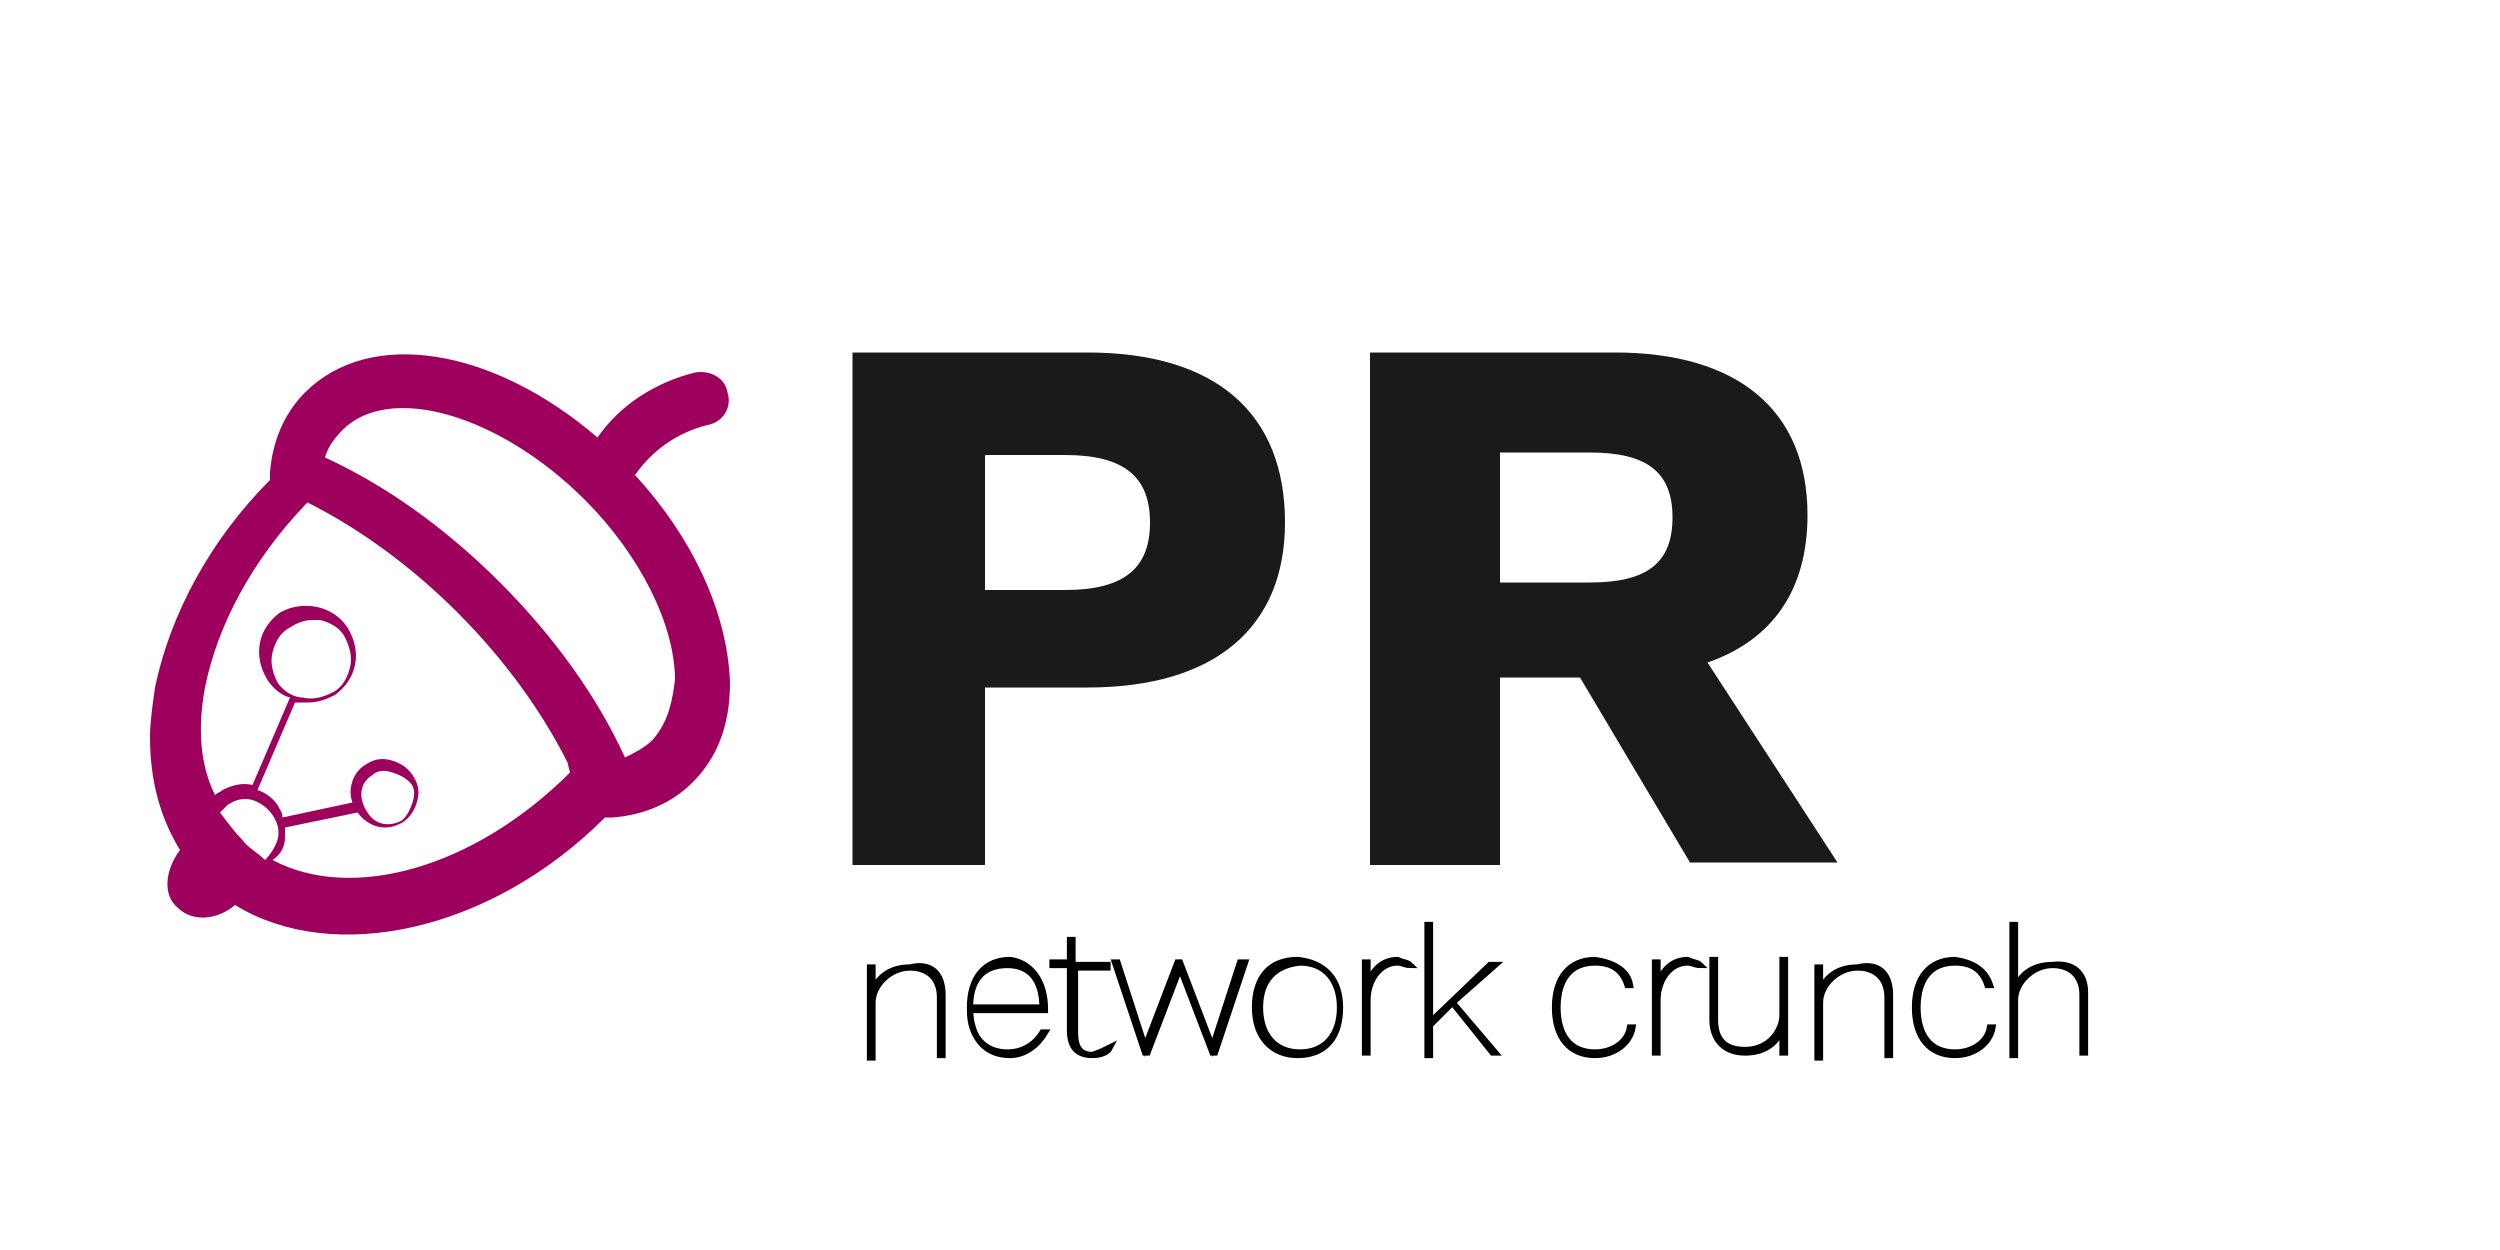
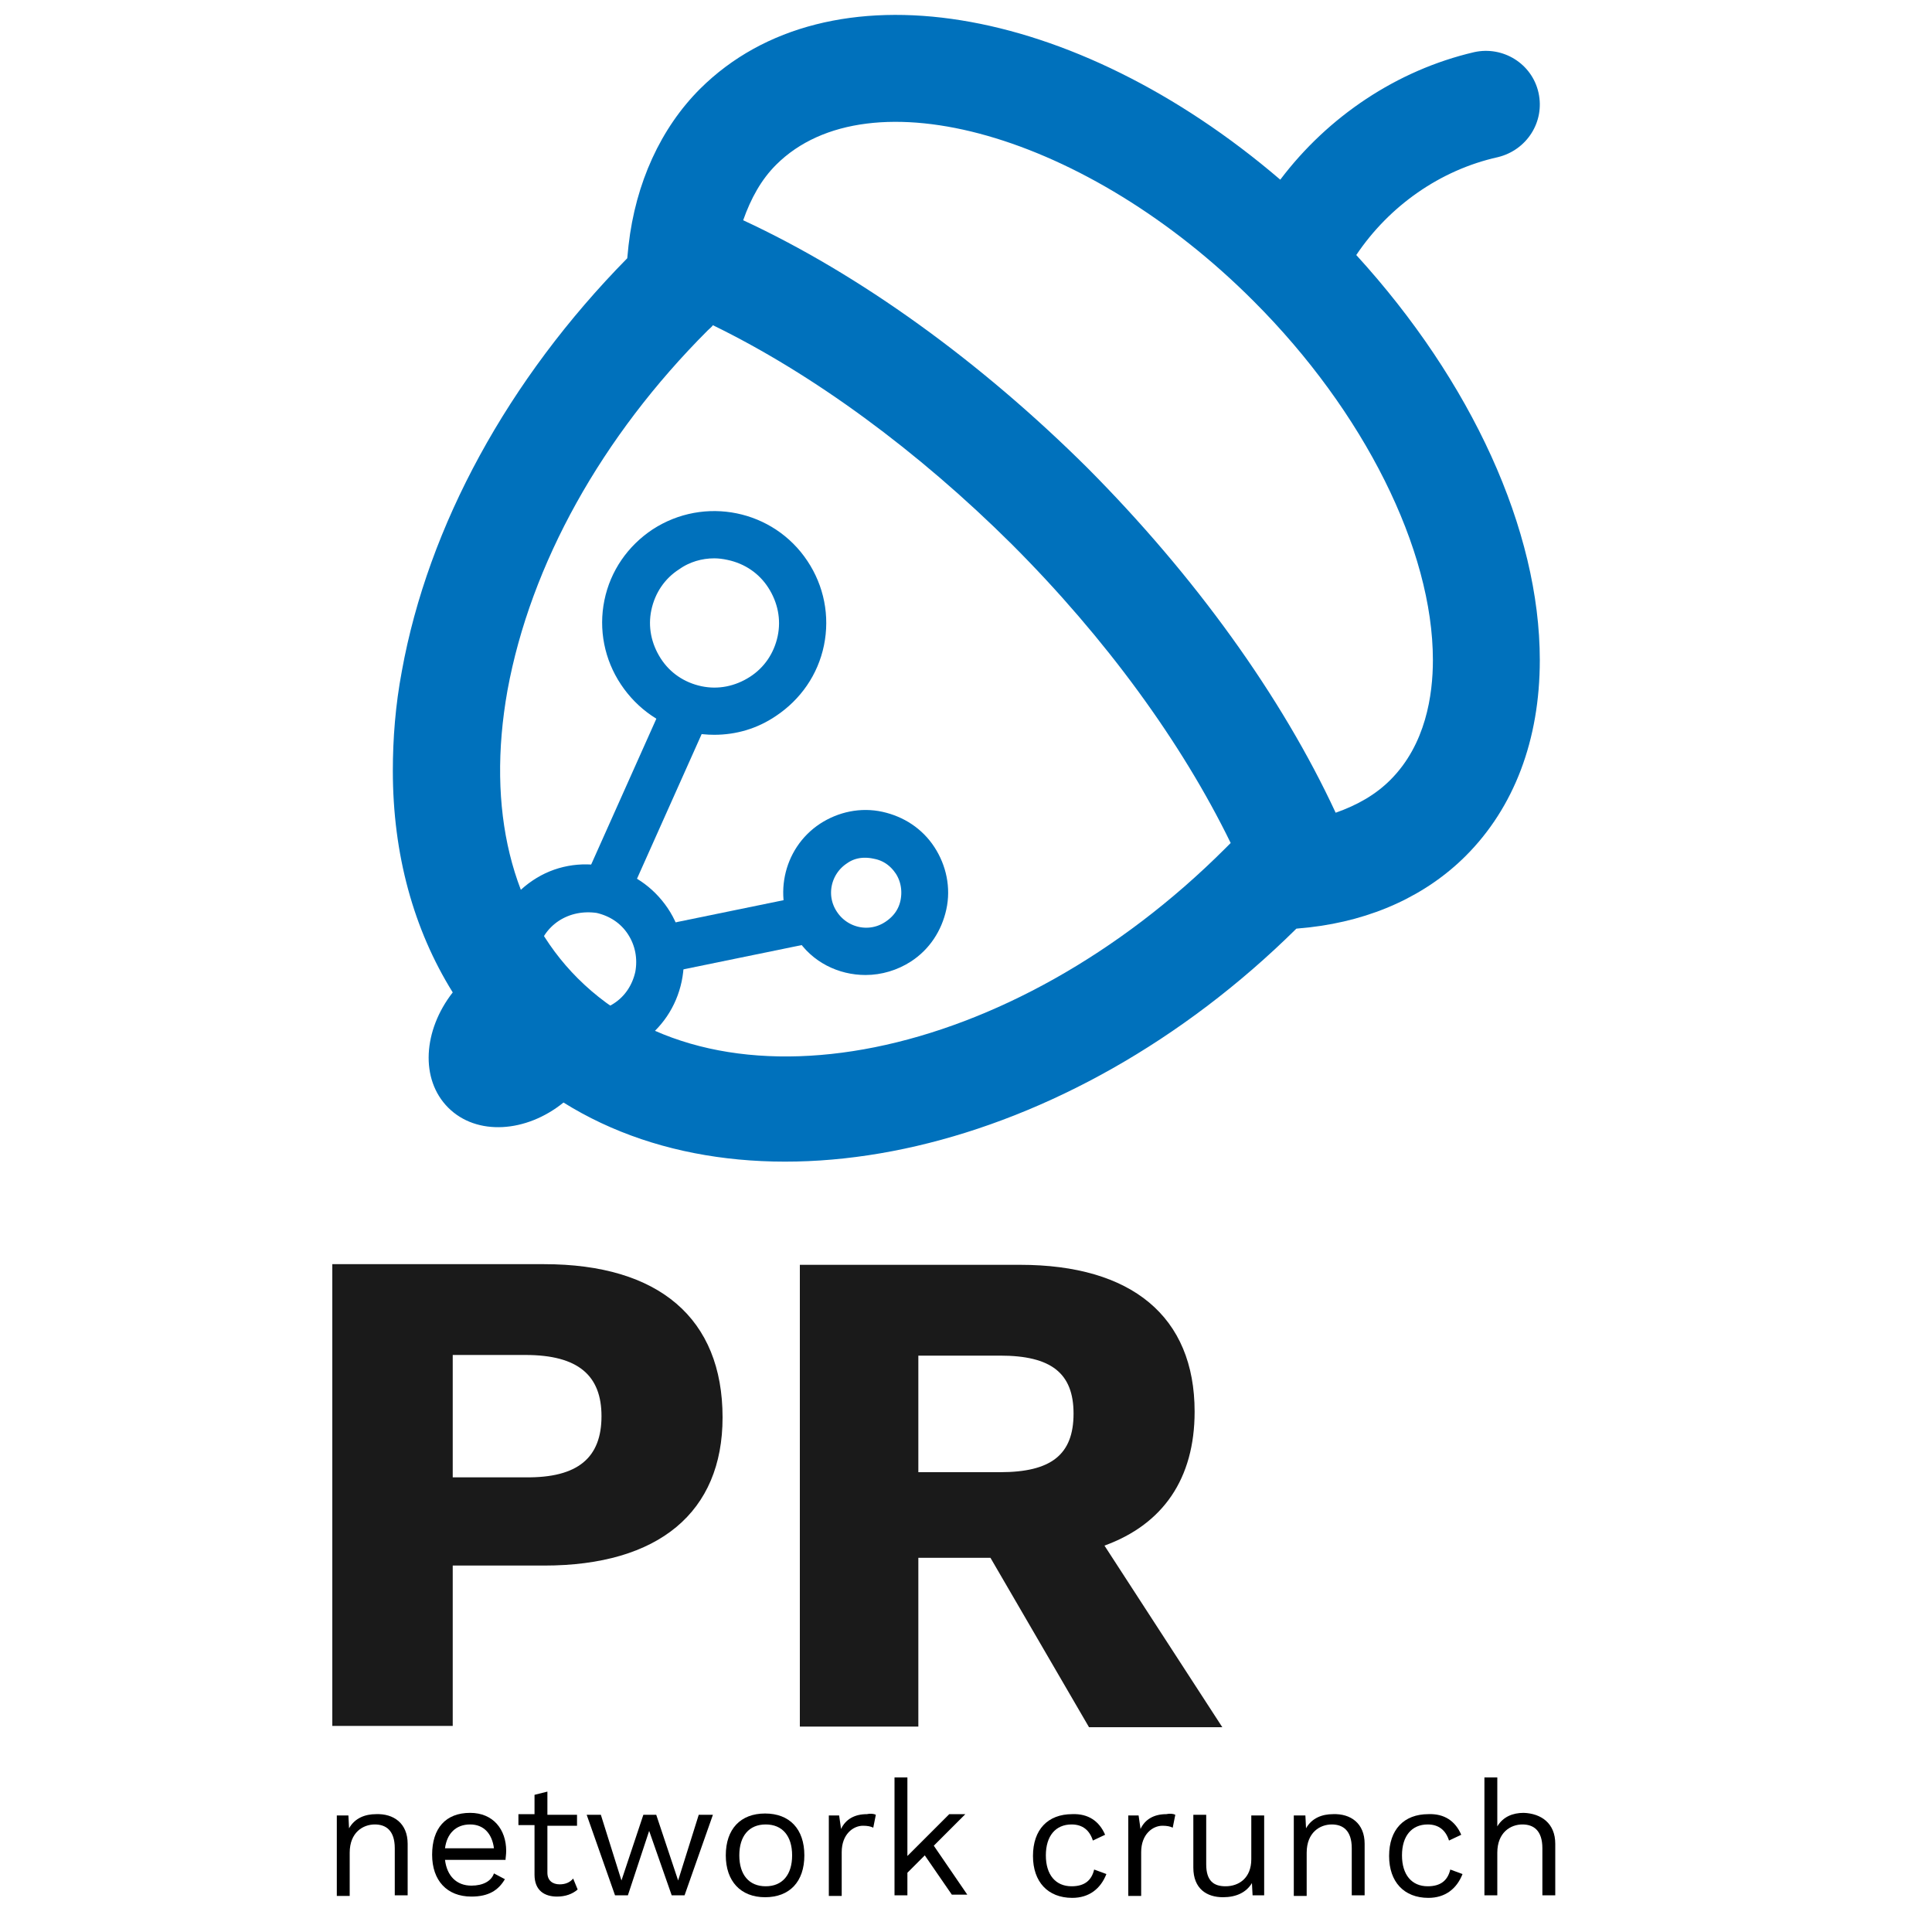
- <svg xmlns="http://www.w3.org/2000/svg" version="1.1" x="0px" y="0px" viewBox="0 0 100 50" style="enable-background:new 0 0 100 50;" xml:space="preserve">
+ <svg xmlns="http://www.w3.org/2000/svg" version="1.1" id="Layer_1" x="0px" y="0px" viewBox="0 0 300 300" style="enable-background:new 0 0 300 300;" xml:space="preserve">
  <style type="text/css">
- 	.st0{fill-rule:evenodd;clip-rule:evenodd;fill:#9E005D;}
- 	.st1{fill:#1A1A1A;}
- 	.st2{stroke:#000000;stroke-width:0.25;stroke-miterlimit:10;}
+ 	.st0{fill:#1A1A1A;}
+ 	.st1{fill:#0071BC;stroke:#0071BC;stroke-width:4.996;stroke-miterlimit:10;}
+ 	.st2{fill-rule:evenodd;clip-rule:evenodd;fill:#0071BC;}
</style>
-   <g id="Layer_1">
-     <path class="st0" d="M25.4,19c0.7-1,1.7-1.7,2.9-2c0.6-0.1,1-0.7,0.8-1.3c-0.1-0.6-0.7-0.9-1.3-0.8c-1.6,0.4-3,1.3-3.9,2.6   c-4.2-3.6-9.1-4.4-11.7-1.8c-0.8,0.8-1.3,1.9-1.4,3.2l0,0.3c-2.4,2.4-4,5.4-4.6,8.3c-0.1,0.7-0.2,1.4-0.2,2c0,1.7,0.4,3.2,1.2,4.5   c-0.6,0.8-0.7,1.8-0.1,2.3c0.6,0.6,1.6,0.5,2.3-0.1c3.9,2.4,10.2,1.1,14.8-3.5l0.3,0c1.3-0.1,2.4-0.6,3.2-1.4c1-1,1.5-2.3,1.5-4   C29.1,24.5,27.7,21.5,25.4,19z M9.7,33.6c-0.3-0.3-0.6-0.7-0.9-1.1c0.1-0.1,0.2-0.2,0.3-0.3c0.3-0.2,0.6-0.3,1-0.2   c0.3,0.1,0.6,0.3,0.8,0.6c0.2,0.3,0.3,0.6,0.2,1c-0.1,0.3-0.3,0.6-0.5,0.8C10.3,34.1,9.9,33.9,9.7,33.6z M22.8,30.9   c-3.8,3.8-8.7,5.2-11.9,3.5c0.3-0.2,0.5-0.5,0.5-0.9c0-0.1,0-0.3,0-0.4l2.9-0.6c0,0,0,0,0,0c0.3,0.4,0.7,0.6,1.1,0.6   c0.3,0,0.5-0.1,0.7-0.2c0.3-0.2,0.5-0.5,0.6-0.9c0.1-0.4,0-0.7-0.2-1c-0.2-0.3-0.5-0.5-0.9-0.6c-0.4-0.1-0.7,0-1,0.2   c-0.5,0.3-0.7,1-0.5,1.5l-2.8,0.6c0-0.2-0.1-0.3-0.2-0.5c-0.2-0.3-0.5-0.5-0.8-0.6l1.5-3.5c0,0,0,0,0.1,0c0.1,0,0.3,0,0.4,0   c0.4,0,0.7-0.1,1.1-0.3c0.4-0.3,0.7-0.7,0.8-1.2c0.1-0.5,0-1-0.3-1.5c-0.6-0.9-1.8-1.1-2.7-0.6c-0.4,0.3-0.7,0.7-0.8,1.2   c-0.1,0.5,0,1,0.3,1.5c0.2,0.3,0.5,0.6,0.9,0.7l-1.5,3.5c-0.4-0.1-0.8,0-1.2,0.2c-0.1,0.1-0.2,0.1-0.3,0.2   c-0.6-1.2-0.7-2.7-0.4-4.3c0.5-2.5,1.9-5.1,4-7.3c0,0,0.1-0.1,0.1-0.1c2,1,4.1,2.5,6,4.4c1.9,1.9,3.4,4,4.4,6   C22.8,30.9,22.8,30.9,22.8,30.9z M14.9,31c0.2-0.2,0.5-0.2,0.8-0.1c0.3,0.1,0.5,0.2,0.7,0.4c0.2,0.2,0.2,0.5,0.1,0.8   c-0.1,0.3-0.2,0.5-0.4,0.7c-0.5,0.3-1.1,0.2-1.4-0.3C14.3,31.9,14.4,31.3,14.9,31z M11.1,27.3c-0.2-0.4-0.3-0.8-0.2-1.2   c0.1-0.4,0.3-0.8,0.7-1c0.3-0.2,0.6-0.3,0.9-0.3c0.1,0,0.2,0,0.3,0c0.4,0.1,0.8,0.3,1,0.7c0.2,0.4,0.3,0.8,0.2,1.2   c-0.1,0.4-0.3,0.8-0.7,1c-0.4,0.2-0.8,0.3-1.2,0.2C11.7,27.9,11.3,27.6,11.1,27.3z M26.1,29.6c-0.3,0.3-0.7,0.5-1.1,0.7   c-1.1-2.4-2.8-4.8-5-7c-2.2-2.2-4.6-3.9-7-5c0.1-0.4,0.4-0.8,0.7-1.1c1.9-1.9,6.3-0.6,9.7,2.8c2.2,2.2,3.6,5,3.6,7.2   C26.9,27.9,26.8,28.8,26.1,29.6z" />
-     <g>
-       <path class="st1" d="M51.4,20.9c0,4.2-2.8,6.6-7.9,6.6h-4.1v7.1h-5.3V14.1h9.4C48.6,14.1,51.4,16.5,51.4,20.9z M46,20.9    c0-1.8-1-2.7-3.4-2.7h-3.2v5.4h3.2C45,23.6,46,22.7,46,20.9z" />
-       <path class="st1" d="M63.2,27.1H60v7.5h-5.2V14.1h9.8c4.9,0,7.7,2.3,7.7,6.5c0,3-1.4,5-4,5.9l5.2,8h-5.9L63.2,27.1z M60,23.3h3.6    c2.3,0,3.3-0.8,3.3-2.6c0-1.8-1-2.6-3.3-2.6H60V23.3z" />
-     </g>
-     <g>
-       <path class="st2" d="M37.7,39.8v2.4h-0.1v-2.3c0-0.8-0.5-1.2-1.2-1.2c-0.8,0-1.5,0.7-1.5,1.4v2.2h-0.1v-3.6h0.1v1    c0.2-0.6,0.7-1,1.5-1C37.2,38.5,37.7,38.9,37.7,39.8z" />
-       <path class="st2" d="M41.8,40.4h-3c0,1.1,0.6,1.7,1.5,1.7c0.6,0,1.1-0.3,1.4-0.8l0.1,0c-0.3,0.5-0.8,0.9-1.4,0.9    c-1,0-1.6-0.7-1.6-1.9c0-1.2,0.6-1.9,1.6-1.9C41.2,38.5,41.8,39.2,41.8,40.4L41.8,40.4z M38.8,40.3h2.9c0-1.1-0.5-1.7-1.4-1.7    C39.3,38.6,38.8,39.2,38.8,40.3z" />
-       <path class="st2" d="M44.4,41.9c-0.1,0.2-0.4,0.3-0.7,0.3c-0.6,0-0.9-0.3-0.9-1v-2.6h-0.7v-0.1h0.7v-0.9l0.1,0v1h1.4v0.1H43v2.6    c0,0.6,0.2,0.9,0.7,0.9C44,42.1,44.2,42,44.4,41.9L44.4,41.9z" />
-       <path class="st2" d="M49.8,38.5l-1.2,3.6h-0.1l-1.3-3.4l-1.3,3.4h-0.1l-1.2-3.6h0.1l1.1,3.4l1.3-3.4h0.1l1.3,3.4l1.1-3.4H49.8z" />
-       <path class="st2" d="M53.6,40.3c0,1.2-0.6,1.9-1.7,1.9c-1,0-1.7-0.7-1.7-1.9s0.6-1.9,1.7-1.9C53,38.5,53.6,39.2,53.6,40.3z     M50.4,40.3c0,1.1,0.6,1.8,1.6,1.8c1,0,1.6-0.7,1.6-1.8s-0.6-1.8-1.6-1.8C51,38.6,50.4,39.2,50.4,40.3z" />
-       <path class="st2" d="M56.4,38.6L56.4,38.6c-0.2,0-0.3-0.1-0.5-0.1c-0.7,0-1.2,0.7-1.2,1.5v2.1h-0.1v-3.6h0.1v0.9    c0.2-0.6,0.6-1,1.2-1C56.1,38.5,56.3,38.5,56.4,38.6z" />
-       <path class="st2" d="M58.1,40.1l-0.9,0.9v1.2h-0.1v-5.2h0.1v3.9l2.4-2.3h0.2L58.1,40.1l1.7,2h-0.1L58.1,40.1z" />
-       <path class="st2" d="M65.2,39.4l-0.1,0c-0.2-0.6-0.6-0.9-1.3-0.9c-1,0-1.5,0.7-1.5,1.8s0.5,1.8,1.5,1.8c0.7,0,1.3-0.4,1.4-1l0.1,0    c-0.1,0.6-0.7,1.1-1.5,1.1c-1,0-1.6-0.7-1.6-1.9s0.6-1.9,1.6-1.9C64.5,38.5,65.1,38.8,65.2,39.4z" />
-       <path class="st2" d="M68,38.6L68,38.6c-0.2,0-0.3-0.1-0.5-0.1c-0.7,0-1.2,0.7-1.2,1.5v2.1h-0.1v-3.6h0.1v0.9c0.2-0.6,0.6-1,1.2-1    C67.7,38.5,67.9,38.5,68,38.6z" />
-       <path class="st2" d="M71.4,38.5v3.6h-0.1v-1c-0.2,0.6-0.7,1-1.5,1c-0.8,0-1.3-0.5-1.3-1.3v-2.4h0.1v2.4c0,0.8,0.4,1.2,1.2,1.2    c1,0,1.5-0.8,1.5-1.4v-2.2H71.4z" />
-       <path class="st2" d="M75.6,39.8v2.4h-0.1v-2.3c0-0.8-0.5-1.2-1.2-1.2c-0.8,0-1.5,0.7-1.5,1.4v2.2h-0.1v-3.6h0.1v1    c0.2-0.6,0.7-1,1.5-1C75.1,38.5,75.6,38.9,75.6,39.8z" />
-       <path class="st2" d="M79.6,39.4l-0.1,0c-0.2-0.6-0.6-0.9-1.3-0.9c-1,0-1.5,0.7-1.5,1.8s0.5,1.8,1.5,1.8c0.7,0,1.3-0.4,1.4-1l0.1,0    c-0.1,0.6-0.7,1.1-1.5,1.1c-1,0-1.6-0.7-1.6-1.9s0.6-1.9,1.6-1.9C78.9,38.5,79.4,38.8,79.6,39.4z" />
-       <path class="st2" d="M83.4,39.7v2.4h-0.1v-2.3c0-0.8-0.5-1.2-1.2-1.2c-0.8,0-1.5,0.7-1.5,1.4v2.2h-0.1v-5.2h0.1v2.6    c0.2-0.6,0.7-1,1.5-1C82.9,38.5,83.4,38.9,83.4,39.7z" />
-     </g>
+   <g>
+     <path class="st0" d="M112.2,220.1c0,14.7-9.9,23-27.7,23H70.3v24.9H51.6v-71.7h32.9C102.3,196.3,112.2,204.7,112.2,220.1z    M93.4,219.9c0-6.3-3.6-9.5-11.8-9.5H70.3v19h11.3C89.8,229.5,93.4,226.3,93.4,219.9z" />
+     <path class="st0" d="M153.8,241.9h-11.2v26.2h-18.4v-71.7h34.2c17.3,0,27.1,8,27.1,22.8c0,10.4-4.9,17.5-14,20.8l18.3,28.2h-20.7   L153.8,241.9z M142.6,228.6h12.7c7.9,0,11.4-2.7,11.4-9.1c0-6.3-3.5-9-11.4-9h-12.7V228.6z" />
  </g>
-   <g id="Layer_2">
- </g>
+   <g>
+     <path d="M63.3,286.3v8h-2V287c0-2.8-1.4-3.7-3.1-3.7c-1.8,0-3.9,1.2-3.9,4.4v6.7h-2v-12.5h1.8l0.1,2c0.9-1.6,2.5-2.2,4.2-2.2   C61.1,281.6,63.3,283.1,63.3,286.3z" />
+     <path d="M78.5,288.8h-9.4c0.3,2.5,1.8,4,4.1,4c1.8,0,3.1-0.7,3.5-1.9l1.7,0.9c-1,1.7-2.5,2.7-5.2,2.7c-3.8,0-6.1-2.5-6.1-6.5   c0-4.1,2.1-6.5,5.9-6.5c3.6,0,5.6,2.6,5.6,5.9C78.6,288,78.5,288.5,78.5,288.8z M69.1,287h7.6c-0.3-2.3-1.6-3.7-3.7-3.7   C70.8,283.3,69.4,284.7,69.1,287z" />
+     <path d="M89.7,293.4c-0.8,0.7-1.9,1.1-3.2,1.1c-1.9,0-3.5-0.9-3.5-3.4v-7.7h-2.5v-1.7H83v-3l2-0.5v3.6h4.6v1.7H85v7.3   c0,1.2,0.8,1.8,1.9,1.8c0.9,0,1.6-0.3,2.1-0.9L89.7,293.4z" />
+     <path d="M110.7,281.8l-4.4,12.5h-2l-3.5-10l-3.3,10h-2l-4.4-12.5h2.2l3.2,10.2l3.4-10.2h2l3.4,10.2l3.2-10.2H110.7z" />
+     <path d="M124.9,288.1c0,4.1-2.3,6.5-6.1,6.5s-6.1-2.5-6.1-6.5c0-4.1,2.3-6.5,6.1-6.5S124.9,284,124.9,288.1z M114.8,288.1   c0,3,1.5,4.8,4.1,4.8s4.1-1.8,4.1-4.8c0-3-1.5-4.8-4.1-4.8S114.8,285.1,114.8,288.1z" />
+     <path d="M136,281.8l-0.4,2c-0.4-0.2-0.9-0.3-1.6-0.3c-1.5,0-3.3,1.3-3.3,4.1v6.8h-2v-12.5h1.6l0.3,2.1c0.7-1.5,2.1-2.3,4-2.3   C135.1,281.6,135.6,281.6,136,281.8z" />
+     <path d="M143.6,288.1l-2.7,2.7v3.5h-2v-18.3h2v12.2l6.5-6.5h2.5l-4.9,4.9l5.2,7.6h-2.4L143.6,288.1z" />
+     <path d="M171.6,284.9l-1.9,0.9c-0.5-1.6-1.6-2.5-3.3-2.5c-2.5,0-4,1.8-4,4.8c0,3,1.5,4.8,4,4.8c2,0,3.1-0.9,3.5-2.6l1.9,0.7   c-0.9,2.3-2.7,3.7-5.3,3.7c-3.8,0-6.1-2.5-6.1-6.5c0-4.1,2.3-6.5,6.1-6.5C169,281.6,170.7,282.8,171.6,284.9z" />
+     <path d="M182.5,281.8l-0.4,2c-0.4-0.2-0.9-0.3-1.6-0.3c-1.5,0-3.3,1.3-3.3,4.1v6.8h-2v-12.5h1.6l0.3,2.1c0.7-1.5,2.1-2.3,4-2.3   C181.6,281.6,182.1,281.6,182.5,281.8z" />
+     <path d="M196.3,281.8v12.5h-1.8l-0.1-1.9c-0.9,1.5-2.5,2.2-4.5,2.2c-2.5,0-4.6-1.3-4.6-4.6v-8.2h2v7.7c0,2.6,1.2,3.4,3,3.4   c2.1,0,4-1.3,4-4.2v-6.8H196.3z" />
+     <path d="M211.9,286.3v8h-2V287c0-2.8-1.4-3.7-3.1-3.7c-1.8,0-3.9,1.2-3.9,4.4v6.7h-2v-12.5h1.8l0.1,2c0.9-1.6,2.5-2.2,4.2-2.2   C209.7,281.6,211.9,283.1,211.9,286.3z" />
+     <path d="M226.9,284.9l-1.9,0.9c-0.5-1.6-1.6-2.5-3.3-2.5c-2.5,0-4,1.8-4,4.8c0,3,1.5,4.8,4,4.8c2,0,3.1-0.9,3.5-2.6l1.9,0.7   c-0.9,2.3-2.7,3.7-5.3,3.7c-3.8,0-6.1-2.5-6.1-6.5c0-4.1,2.3-6.5,6.1-6.5C224.3,281.6,226,282.8,226.9,284.9z" />
+     <path d="M241.5,286.3v8h-2V287c0-2.8-1.4-3.7-3.1-3.7c-1.8,0-3.9,1.2-3.9,4.4v6.6h-2v-18.3h2v7.6c0.9-1.5,2.4-2.1,4.1-2.1   C239.3,281.6,241.5,283.1,241.5,286.3z" />
+   </g>
+   <g>
+     <path class="st1" d="M110.9,111.6c-1,0-2-0.1-3-0.3c-3.9-0.8-7.2-3.1-9.4-6.4c-2.2-3.3-3-7.3-2.2-11.2c0.8-3.9,3.1-7.2,6.4-9.4   c6.9-4.5,16.1-2.6,20.6,4.2c2.2,3.3,3,7.3,2.2,11.2c-0.8,3.9-3.1,7.2-6.4,9.4C116.6,110.8,113.8,111.6,110.9,111.6z M110.9,84.2   c-2.4,0-4.8,0.7-6.8,2.1l0,0c-2.8,1.8-4.7,4.6-5.4,7.9c-0.7,3.3,0,6.6,1.8,9.4c1.8,2.8,4.6,4.7,7.9,5.4c3.3,0.7,6.6,0,9.4-1.8   s4.7-4.6,5.4-7.9c0.7-3.3,0-6.6-1.8-9.4c-1.8-2.8-4.6-4.7-7.9-5.4C112.6,84.3,111.7,84.2,110.9,84.2z" />
+     <path class="st1" d="M91.1,162c-0.8,0-1.7-0.1-2.6-0.3c-3.3-0.7-6.1-2.6-8-5.4c-3.8-5.8-2.2-13.6,3.6-17.5l0,0   c2.8-1.9,6.2-2.5,9.5-1.8c3.3,0.7,6.1,2.6,8,5.4c1.9,2.8,2.5,6.2,1.8,9.5c-0.7,3.3-2.6,6.1-5.4,8C95.9,161.3,93.5,162,91.1,162z    M85.4,140.9c-4.7,3.1-6,9.4-2.9,14.1c1.5,2.3,3.8,3.8,6.5,4.4c2.7,0.6,5.4,0,7.7-1.5c2.3-1.5,3.8-3.8,4.4-6.5   c0.5-2.7,0-5.4-1.5-7.7c-1.5-2.3-3.8-3.8-6.5-4.4C90.4,138.9,87.7,139.4,85.4,140.9L85.4,140.9z" />
+     <path class="st1" d="M134.4,148.9c-3.4,0-6.7-1.6-8.6-4.6c-3.1-4.8-1.8-11.2,2.9-14.3l0,0c2.3-1.5,5.1-2.1,7.8-1.5   c2.7,0.6,5,2.1,6.5,4.4c1.5,2.3,2.1,5.1,1.5,7.8c-0.6,2.7-2.1,5-4.4,6.5C138.4,148.3,136.4,148.9,134.4,148.9z M130.1,132   c-3.6,2.4-4.7,7.3-2.2,11c2.4,3.6,7.3,4.7,11,2.2c1.8-1.2,3-2.9,3.4-5c0.4-2.1,0-4.2-1.1-5.9c-1.2-1.8-2.9-3-5-3.4   C133.9,130.4,131.8,130.8,130.1,132L130.1,132z" />
+     <rect x="101.9" y="143.9" transform="matrix(0.9796 -0.201 0.201 0.9796 -26.8364 25.9023)" class="st1" width="24.6" height="2.4" />
+     <rect x="85.5" y="123" transform="matrix(0.4081 -0.9129 0.9129 0.4081 -53.9782 165.0804)" class="st1" width="29.7" height="2.4" />
+   </g>
+   <g>
+     <path class="st2" d="M198.8,27.9c-32-27.4-70.2-33.9-90.1-14.1c-6.1,6.1-10,14.6-11.1,24.3l-0.2,2c-18.5,18.8-30.9,41.5-35,64.1   c-1,5.3-1.4,10.5-1.4,15.5c0,12.9,3.2,24.6,9.3,34.4c-4.6,5.9-5.1,13.5-0.7,17.9c4.4,4.4,12.1,3.9,17.9-0.8   c30.1,18.8,78.2,8.2,113.8-27l2-0.2c9.8-1.1,18.2-5,24.3-11.1c7.5-7.5,11.5-18,11.5-30.4c0-20.2-10.6-43.3-28.5-62.9   c5.1-7.6,13-13.2,22-15.2c4.5-1.1,7.3-5.5,6.3-10c-1-4.5-5.5-7.3-10-6.3C216.9,10.9,206.2,18.1,198.8,27.9L198.8,27.9z M109.9,51.3   c0.3-0.3,0.6-0.5,0.8-0.8c15.6,7.6,31.8,19.5,46.4,34c14.6,14.6,26.4,30.8,34,46.4c-0.3,0.3-0.5,0.5-0.8,0.8   C157,165,111.9,174.1,89.7,151.9c-10.3-10.3-14.2-26.2-10.9-44.7C82.4,87.6,93.4,67.8,109.9,51.3L109.9,51.3z M120.5,25.6   c14.4-14.4,48.4-4.7,74.2,21.2c17.1,17.1,27.8,38.5,27.8,55.7c0,5.4-1.1,13.1-6.6,18.6c-2.3,2.3-5.1,3.9-8.5,5.1   c-8.4-18.1-21.9-36.8-38.5-53.5c-16.7-16.6-35.4-30.1-53.5-38.5C116.6,30.8,118.2,27.9,120.5,25.6L120.5,25.6z M120.5,25.6" />
+   </g>
</svg>
